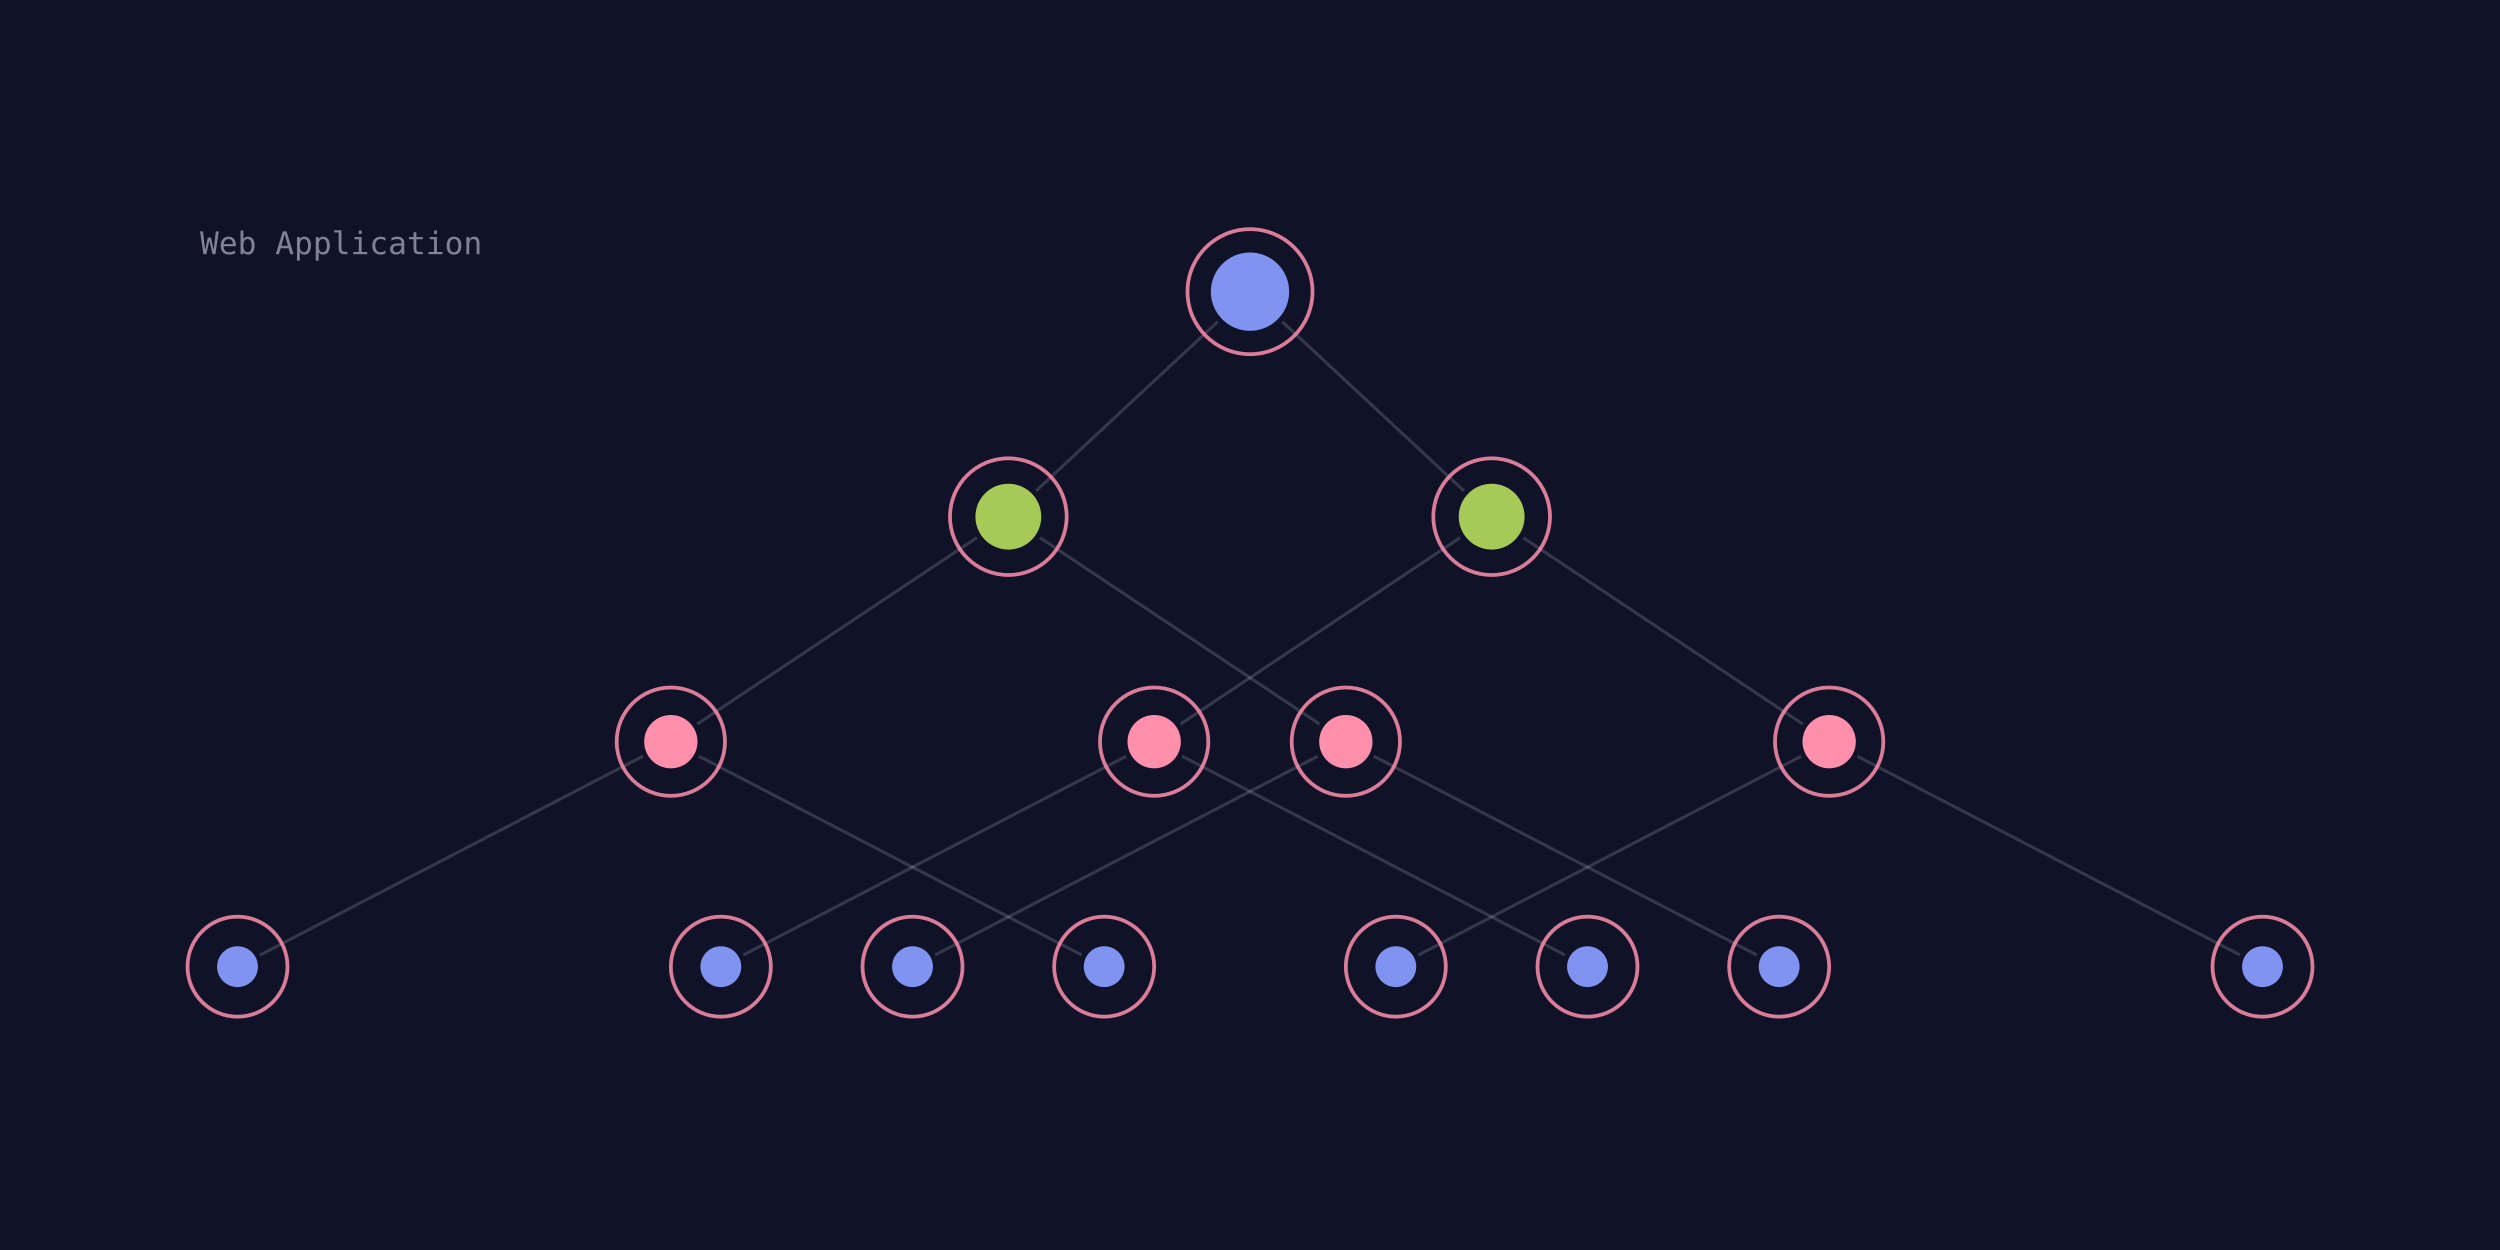
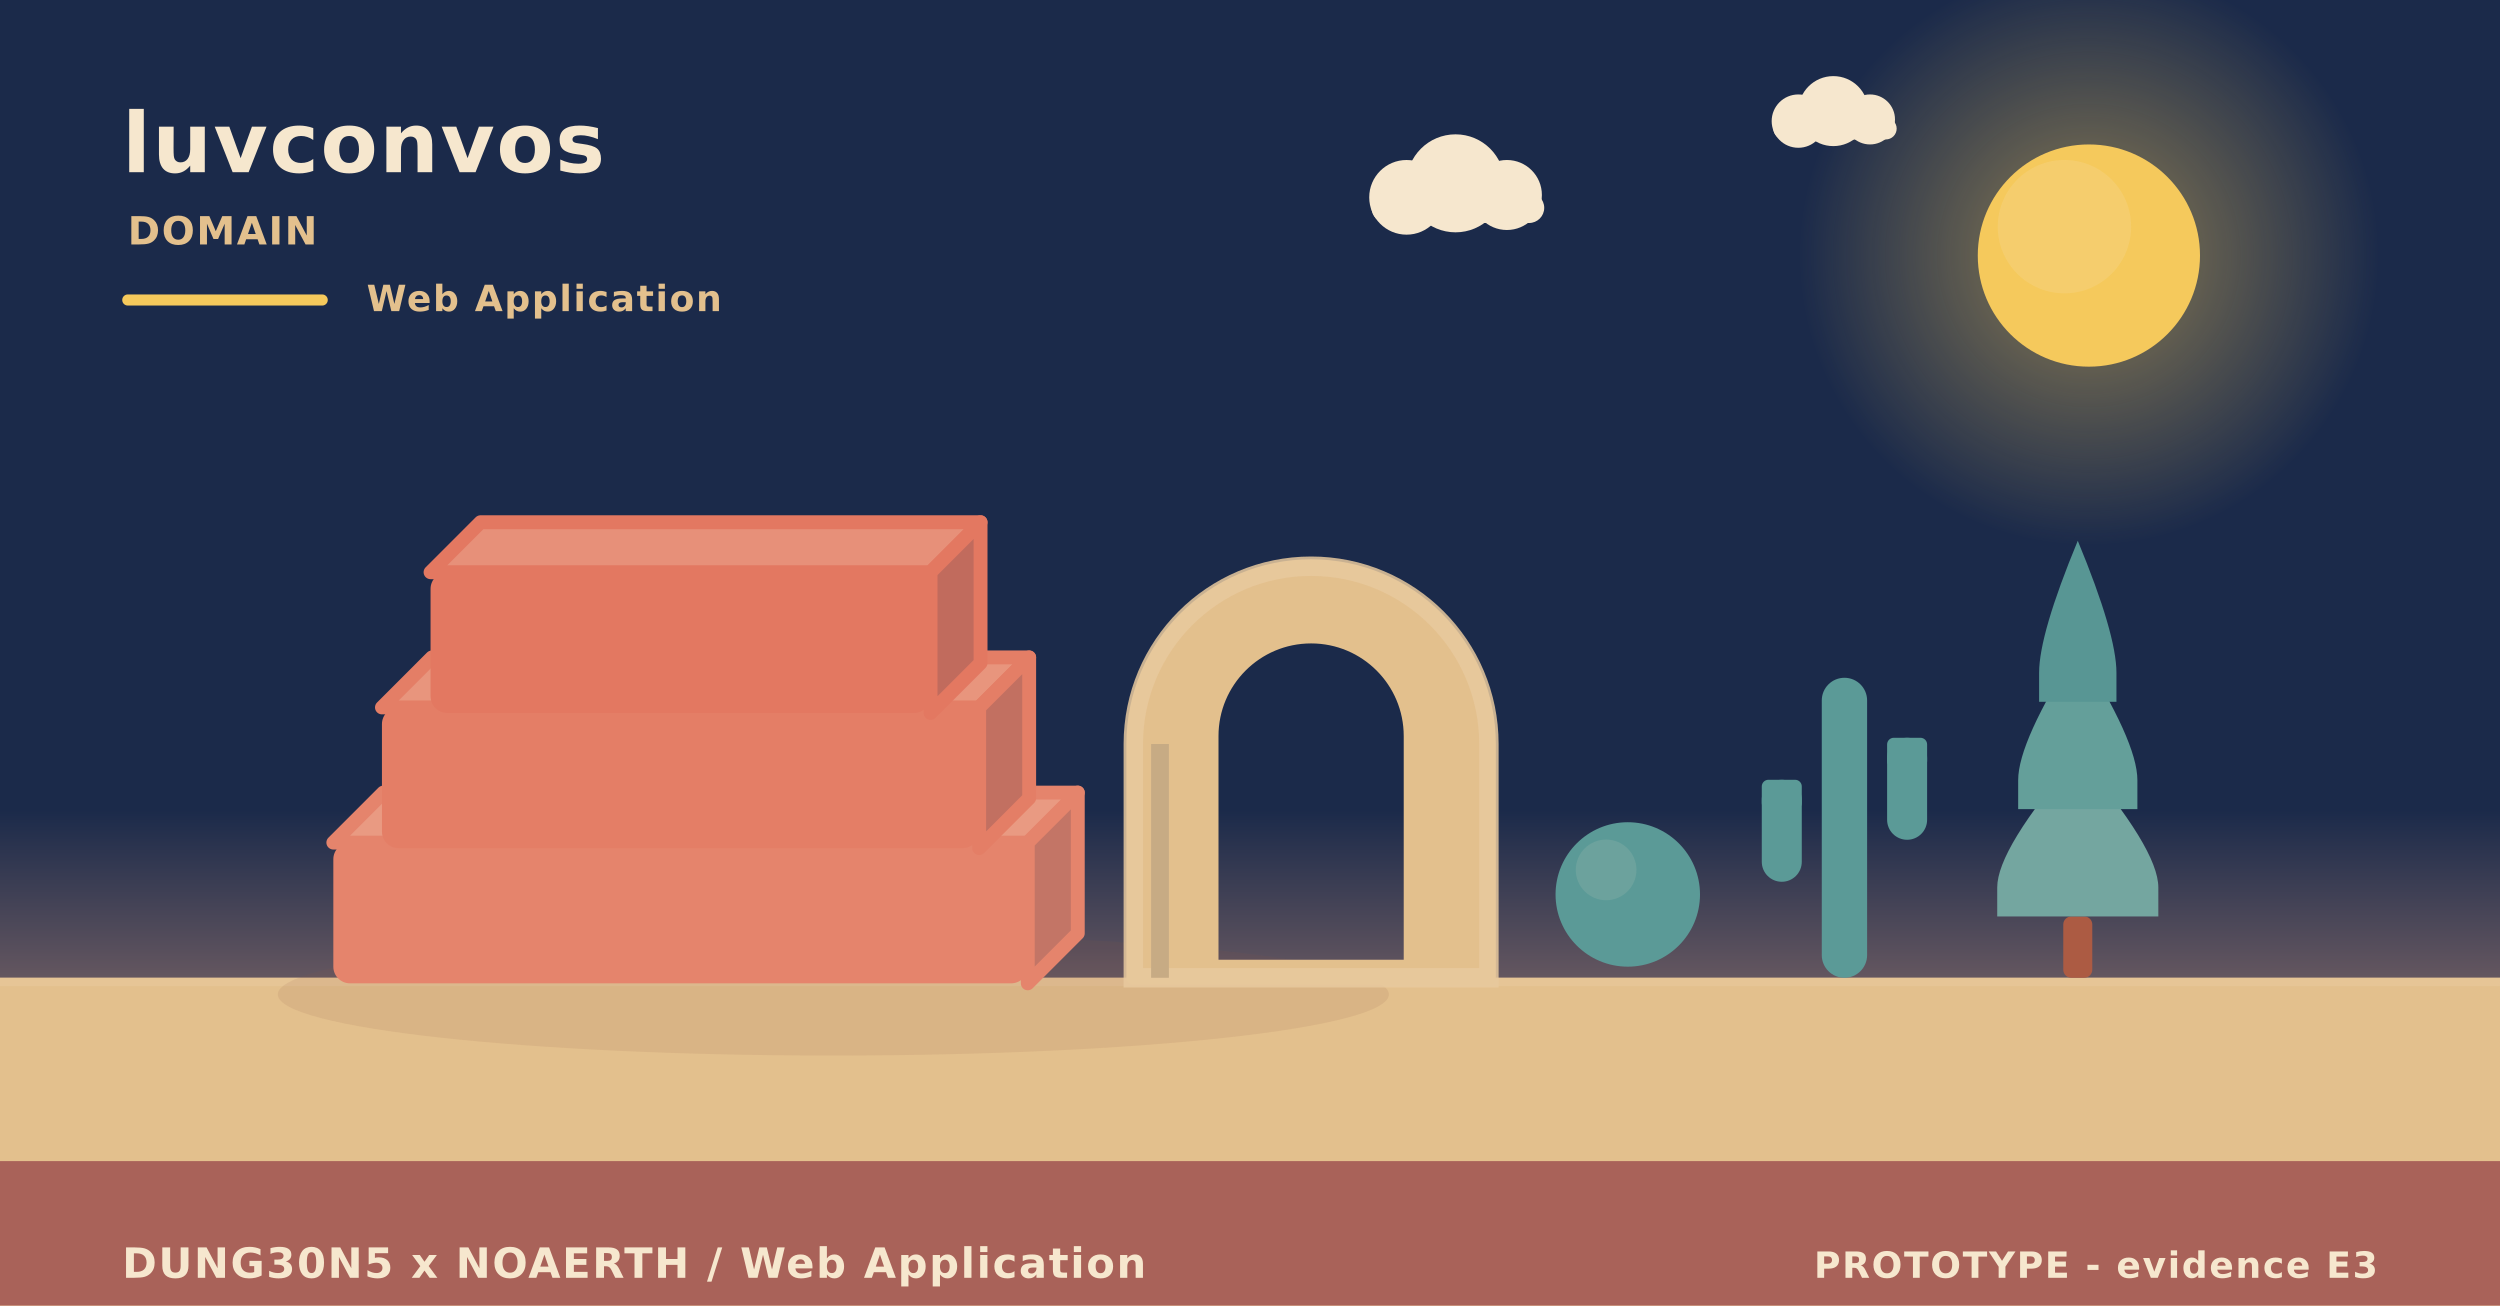
- <svg xmlns="http://www.w3.org/2000/svg" viewBox="0 0 1200 600" width="1200" height="600" role="img" aria-label="luvconvos domain model">
-   <rect width="1200" height="600" fill="#101228" />
-   <defs>
-     <linearGradient id="gd" x1="0" y1="0" x2="1" y2="1">
-       <stop offset="0%" stop-color="#8093f1" />
-       <stop offset="100%" stop-color="#a7c957" />
-     </linearGradient>
-   </defs>
-   <line x1="600.00" y1="140.00" x2="716.00" y2="248.00" stroke="rgba(242,242,255,0.300)" stroke-width="1.50" opacity="0.55" />
-   <line x1="600.00" y1="140.00" x2="484.00" y2="248.00" stroke="rgba(242,242,255,0.300)" stroke-width="1.50" opacity="0.55" />
-   <line x1="716.00" y1="248.00" x2="878.00" y2="356.00" stroke="rgba(242,242,255,0.300)" stroke-width="1.50" opacity="0.55" />
-   <line x1="716.00" y1="248.00" x2="554.00" y2="356.00" stroke="rgba(242,242,255,0.300)" stroke-width="1.50" opacity="0.55" />
-   <line x1="484.00" y1="248.00" x2="646.00" y2="356.00" stroke="rgba(242,242,255,0.300)" stroke-width="1.50" opacity="0.55" />
-   <line x1="484.00" y1="248.00" x2="322.00" y2="356.00" stroke="rgba(242,242,255,0.300)" stroke-width="1.50" opacity="0.55" />
-   <line x1="878.00" y1="356.00" x2="1086.00" y2="464.00" stroke="rgba(242,242,255,0.300)" stroke-width="1.50" opacity="0.55" />
-   <line x1="878.00" y1="356.00" x2="670.00" y2="464.00" stroke="rgba(242,242,255,0.300)" stroke-width="1.50" opacity="0.55" />
-   <line x1="554.00" y1="356.00" x2="762.00" y2="464.00" stroke="rgba(242,242,255,0.300)" stroke-width="1.50" opacity="0.55" />
-   <line x1="554.00" y1="356.00" x2="346.00" y2="464.00" stroke="rgba(242,242,255,0.300)" stroke-width="1.50" opacity="0.55" />
-   <line x1="646.00" y1="356.00" x2="854.00" y2="464.00" stroke="rgba(242,242,255,0.300)" stroke-width="1.50" opacity="0.55" />
-   <line x1="646.00" y1="356.00" x2="438.00" y2="464.00" stroke="rgba(242,242,255,0.300)" stroke-width="1.50" opacity="0.55" />
-   <line x1="322.00" y1="356.00" x2="530.00" y2="464.00" stroke="rgba(242,242,255,0.300)" stroke-width="1.50" opacity="0.55" />
-   <line x1="322.00" y1="356.00" x2="114.00" y2="464.00" stroke="rgba(242,242,255,0.300)" stroke-width="1.50" opacity="0.55" />
-   <circle cx="600.00" cy="140.00" r="20.00" fill="#8093f1" opacity="1.00" stroke="#101228" stroke-width="2.40" />
+ <svg xmlns="http://www.w3.org/2000/svg" width="900" height="470" viewBox="0 0 900 470" role="img" aria-label="luvconvos - the problem it addresses">
+   <linearGradient id="skym" x1="0" y1="0" x2="0" y2="1">
+     <stop offset="0" stop-color="#1b2a4a" />
+     <stop offset="0.62" stop-color="#1b2a4a" />
+     <stop offset="1" stop-color="#f3ad8a" />
+   </linearGradient>
+   <rect width="900" height="470" fill="url(#skym)" />
+   <radialGradient id="sunm">
+     <stop offset="0.35" stop-color="#f5c95c" stop-opacity="0.34" />
+     <stop offset="1" stop-color="#f5c95c" stop-opacity="0" />
+   </radialGradient>
+   <circle cx="752" cy="92" r="104" fill="url(#sunm)" />
+   <circle cx="752" cy="92" r="40" fill="#f5c95c" />
+   <circle cx="743.2" cy="81.6" r="24" fill="#f5d27e" opacity="0.5" />
  <g>
-     <circle cx="600.00" cy="140.00" r="30.00" fill="none" stroke="#ff8fab" stroke-width="1.80" opacity="0.85" />
-     <animate attributeName="opacity" values="0.25;1.0;0.25" dur="10.312s" begin="0.0s" repeatCount="indefinite" />
+     <circle cx="524" cy="66" r="17.64" fill="#f6e7ce" />
+     <circle cx="506.36" cy="71.04" r="13.44" fill="#f6e7ce" />
+     <circle cx="542.48" cy="70.2" r="12.6" fill="#f6e7ce" />
+     <rect x="493.76" y="69.36" width="62.16" height="10.92" rx="5.46" fill="#f6e7ce" />
+     <animateTransform attributeName="transform" type="translate" values="0 0;24 0;0 0" dur="36s" begin="0s" repeatCount="indefinite" />
  </g>
-   <circle cx="716.00" cy="248.00" r="17.00" fill="#a7c957" opacity="1.00" stroke="#101228" stroke-width="2.40" />
  <g>
-     <circle cx="716.00" cy="248.00" r="28.00" fill="none" stroke="#ff8fab" stroke-width="1.80" opacity="0.85" />
-     <animate attributeName="opacity" values="0.25;1.0;0.25" dur="10.312s" begin="0.5s" repeatCount="indefinite" />
+     <circle cx="660" cy="40" r="12.6" fill="#f6e7ce" />
+     <circle cx="647.4" cy="43.6" r="9.6" fill="#f6e7ce" />
+     <circle cx="673.2" cy="43" r="9" fill="#f6e7ce" />
+     <rect x="638.4" y="42.4" width="44.4" height="7.8" rx="3.9" fill="#f6e7ce" />
+     <animateTransform attributeName="transform" type="translate" values="0 0;-18 0;0 0" dur="46s" begin="3s" repeatCount="indefinite" />
  </g>
-   <circle cx="484.00" cy="248.00" r="17.00" fill="#a7c957" opacity="1.00" stroke="#101228" stroke-width="2.40" />
-   <g>
-     <circle cx="484.00" cy="248.00" r="28.00" fill="none" stroke="#ff8fab" stroke-width="1.80" opacity="0.85" />
-     <animate attributeName="opacity" values="0.25;1.0;0.25" dur="10.312s" begin="0.62s" repeatCount="indefinite" />
-   </g>
-   <circle cx="878.00" cy="356.00" r="14.00" fill="#ff8fab" opacity="1.00" stroke="#101228" stroke-width="2.40" />
-   <g>
-     <circle cx="878.00" cy="356.00" r="26.00" fill="none" stroke="#ff8fab" stroke-width="1.80" opacity="0.85" />
-     <animate attributeName="opacity" values="0.25;1.0;0.25" dur="10.312s" begin="1.0s" repeatCount="indefinite" />
-   </g>
-   <circle cx="554.00" cy="356.00" r="14.00" fill="#ff8fab" opacity="1.00" stroke="#101228" stroke-width="2.40" />
-   <g>
-     <circle cx="554.00" cy="356.00" r="26.00" fill="none" stroke="#ff8fab" stroke-width="1.80" opacity="0.85" />
-     <animate attributeName="opacity" values="0.25;1.0;0.25" dur="10.312s" begin="1.12s" repeatCount="indefinite" />
-   </g>
-   <circle cx="646.00" cy="356.00" r="14.00" fill="#ff8fab" opacity="1.00" stroke="#101228" stroke-width="2.40" />
-   <g>
-     <circle cx="646.00" cy="356.00" r="26.00" fill="none" stroke="#ff8fab" stroke-width="1.80" opacity="0.85" />
-     <animate attributeName="opacity" values="0.25;1.0;0.25" dur="10.312s" begin="1.24s" repeatCount="indefinite" />
-   </g>
-   <circle cx="322.00" cy="356.00" r="14.00" fill="#ff8fab" opacity="1.00" stroke="#101228" stroke-width="2.40" />
-   <g>
-     <circle cx="322.00" cy="356.00" r="26.00" fill="none" stroke="#ff8fab" stroke-width="1.80" opacity="0.85" />
-     <animate attributeName="opacity" values="0.25;1.0;0.25" dur="10.312s" begin="1.36s" repeatCount="indefinite" />
-   </g>
-   <circle cx="1086.00" cy="464.00" r="11.00" fill="#8093f1" opacity="1.00" stroke="#101228" stroke-width="2.40" />
-   <g>
-     <circle cx="1086.00" cy="464.00" r="24.00" fill="none" stroke="#ff8fab" stroke-width="1.80" opacity="0.85" />
-     <animate attributeName="opacity" values="0.25;1.0;0.25" dur="10.312s" begin="1.5s" repeatCount="indefinite" />
-   </g>
-   <circle cx="670.00" cy="464.00" r="11.00" fill="#8093f1" opacity="1.00" stroke="#101228" stroke-width="2.40" />
-   <g>
-     <circle cx="670.00" cy="464.00" r="24.00" fill="none" stroke="#ff8fab" stroke-width="1.80" opacity="0.85" />
-     <animate attributeName="opacity" values="0.25;1.0;0.25" dur="10.312s" begin="1.62s" repeatCount="indefinite" />
-   </g>
-   <circle cx="762.00" cy="464.00" r="11.00" fill="#8093f1" opacity="1.00" stroke="#101228" stroke-width="2.40" />
-   <g>
-     <circle cx="762.00" cy="464.00" r="24.00" fill="none" stroke="#ff8fab" stroke-width="1.80" opacity="0.85" />
-     <animate attributeName="opacity" values="0.25;1.0;0.25" dur="10.312s" begin="1.74s" repeatCount="indefinite" />
-   </g>
-   <circle cx="346.00" cy="464.00" r="11.00" fill="#8093f1" opacity="1.00" stroke="#101228" stroke-width="2.40" />
-   <g>
-     <circle cx="346.00" cy="464.00" r="24.00" fill="none" stroke="#ff8fab" stroke-width="1.80" opacity="0.85" />
-     <animate attributeName="opacity" values="0.25;1.0;0.25" dur="10.312s" begin="1.86s" repeatCount="indefinite" />
-   </g>
-   <circle cx="854.00" cy="464.00" r="11.00" fill="#8093f1" opacity="1.00" stroke="#101228" stroke-width="2.40" />
-   <g>
-     <circle cx="854.00" cy="464.00" r="24.00" fill="none" stroke="#ff8fab" stroke-width="1.80" opacity="0.85" />
-     <animate attributeName="opacity" values="0.25;1.0;0.25" dur="10.312s" begin="1.98s" repeatCount="indefinite" />
-   </g>
-   <circle cx="438.00" cy="464.00" r="11.00" fill="#8093f1" opacity="1.00" stroke="#101228" stroke-width="2.40" />
-   <g>
-     <circle cx="438.00" cy="464.00" r="24.00" fill="none" stroke="#ff8fab" stroke-width="1.80" opacity="0.85" />
-     <animate attributeName="opacity" values="0.25;1.0;0.25" dur="10.312s" begin="2.1s" repeatCount="indefinite" />
-   </g>
-   <circle cx="530.00" cy="464.00" r="11.00" fill="#8093f1" opacity="1.00" stroke="#101228" stroke-width="2.40" />
-   <g>
-     <circle cx="530.00" cy="464.00" r="24.00" fill="none" stroke="#ff8fab" stroke-width="1.80" opacity="0.85" />
-     <animate attributeName="opacity" values="0.25;1.0;0.25" dur="10.312s" begin="2.22s" repeatCount="indefinite" />
-   </g>
-   <circle cx="114.00" cy="464.00" r="11.00" fill="#8093f1" opacity="1.00" stroke="#101228" stroke-width="2.40" />
-   <g>
-     <circle cx="114.00" cy="464.00" r="24.00" fill="none" stroke="#ff8fab" stroke-width="1.80" opacity="0.85" />
-     <animate attributeName="opacity" values="0.25;1.0;0.25" dur="10.312s" begin="2.34s" repeatCount="indefinite" />
-   </g>
-   <text x="96" y="122" font-family="ui-monospace,Menlo,monospace" font-size="15" fill="rgba(242,242,255,0.500)">Web Application</text>
+   <rect x="0" y="352" width="900" height="118" fill="#e3c08d" />
+   <rect x="0" y="352" width="900" height="3" fill="#e6c596" />
+   <text x="44" y="62" font-family="Verdana,DejaVu Sans,sans-serif" font-size="30" font-weight="700" letter-spacing="0.6" fill="#f6e7ce" text-anchor="start">luvconvos</text>
+   <text x="46" y="88" font-family="Verdana,DejaVu Sans,sans-serif" font-size="14" font-weight="700" letter-spacing="0.6" fill="#e3c08d" text-anchor="start">DOMAIN</text>
+   <rect x="44" y="106" width="74" height="4" rx="2" fill="#f5c95c" />
+   <text x="132" y="112" font-family="Verdana,DejaVu Sans,sans-serif" font-size="13" font-weight="700" letter-spacing="0.6" fill="#e3c08d" text-anchor="start">Web Application</text>
+   <ellipse cx="300" cy="358" rx="200" ry="22" fill="rgba(138,90,68,0.11)" />
+   <path d="M120,303.33 L370,303.33 L388,285.33 L138,285.33 Z" fill="#e99a82" stroke="#e5846c" stroke-width="5" stroke-linejoin="round" />
+   <path d="M370,303.33 L388,285.33 L388,336 L370,354 Z" fill="#c37566" stroke="#e5846c" stroke-width="5" stroke-linejoin="round" />
+   <rect x="120" y="303.33" width="250" height="50.67" rx="6" fill="#e5846c" />
+   <path d="M137.5,254.67 L352.5,254.67 L370.5,236.67 L155.5,236.67 Z" fill="#e8957d" stroke="#e47e66" stroke-width="5" stroke-linejoin="round" />
+   <path d="M352.5,254.67 L370.5,236.67 L370.5,287.33 L352.5,305.33 Z" fill="#c27061" stroke="#e47e66" stroke-width="5" stroke-linejoin="round" />
+   <rect x="137.5" y="254.67" width="215" height="50.67" rx="6" fill="#e47e66" />
+   <path d="M155,206 L335,206 L353,188 L173,188 Z" fill="#e79079" stroke="#e37861" stroke-width="5" stroke-linejoin="round" />
+   <path d="M335,206 L353,188 L353,238.67 L335,256.67 Z" fill="#c16b5d" stroke="#e37861" stroke-width="5" stroke-linejoin="round" />
+   <rect x="155" y="206" width="180" height="50.67" rx="6" fill="#e37861" />
+   <path d="M408,352 L408,267.84 A64,64 0 0 1 536,267.84 L536,352 Z M436.16,348 L436.16,264.97 A35.84,35.84 0 0 1 507.84,264.97 L507.84,348 Z" fill="#e3c08d" fill-rule="evenodd" stroke="#e3c08d" stroke-width="5" stroke-linejoin="round" />
+   <path d="M408,352 L408,267.84 A64,64 0 0 1 536,267.84 L536,352 Z" fill="none" stroke="#e8c99d" stroke-width="7" stroke-linecap="round" opacity="0.85" />
+   <rect x="414.4" y="267.84" width="6.4" height="84.16" fill="#c7ab84" />
+   <circle cx="586" cy="322" r="26" fill="#5b9a97" />
+   <circle cx="578.2" cy="313.16" r="10.92" fill="#7aa9a2" opacity="0.55" />
+   <rect x="655.84" y="244" width="16.32" height="108" rx="8.16" fill="#5b9a97" />
+   <rect x="634.24" y="280.72" width="14.4" height="36.72" rx="7.2" fill="#5b9a97" />
+   <rect x="634.24" y="280.72" width="14.4" height="10.8" rx="2.4" fill="#5b9a97" />
+   <rect x="679.36" y="265.6" width="14.4" height="36.72" rx="7.2" fill="#5b9a97" />
+   <rect x="679.36" y="265.6" width="14.4" height="10.8" rx="2.4" fill="#5b9a97" />
+   <rect x="742.78" y="329.92" width="10.44" height="22.08" rx="2.9" fill="#ac5b43" />
+   <path d="M748,271.96 Q719,305.58 719,319.49 Q719,329.92 719,329.92 L777,329.92 Q777,329.92 777,319.49 Q777,305.58 748,271.96 Z" fill="#74a6a0" />
+   <path d="M748,233.32 Q726.54,266.94 726.54,280.85 Q726.54,291.28 726.54,291.28 L769.46,291.28 Q769.46,291.28 769.46,280.85 Q769.46,266.94 748,233.32 Z" fill="#649f9a" />
+   <path d="M748,194.68 Q734.08,228.3 734.08,242.21 Q734.08,252.64 734.08,252.64 L761.92,252.64 Q761.92,252.64 761.92,242.21 Q761.92,228.3 748,194.68 Z" fill="#589694" />
+   <rect x="0" y="418" width="900" height="52" rx="0" fill="#a65c56" opacity="0.94" />
+   <text x="44" y="460" font-family="Verdana,DejaVu Sans,sans-serif" font-size="15" font-weight="700" letter-spacing="0.6" fill="#f6e7ce" text-anchor="start">DUNG30N5 x NOAERTH  /  Web Application</text>
+   <text x="856" y="460" font-family="Verdana,DejaVu Sans,sans-serif" font-size="13" font-weight="700" letter-spacing="0.6" fill="#f6e7ce" text-anchor="end">PROTOTYPE  -  evidence E3</text>
</svg>
